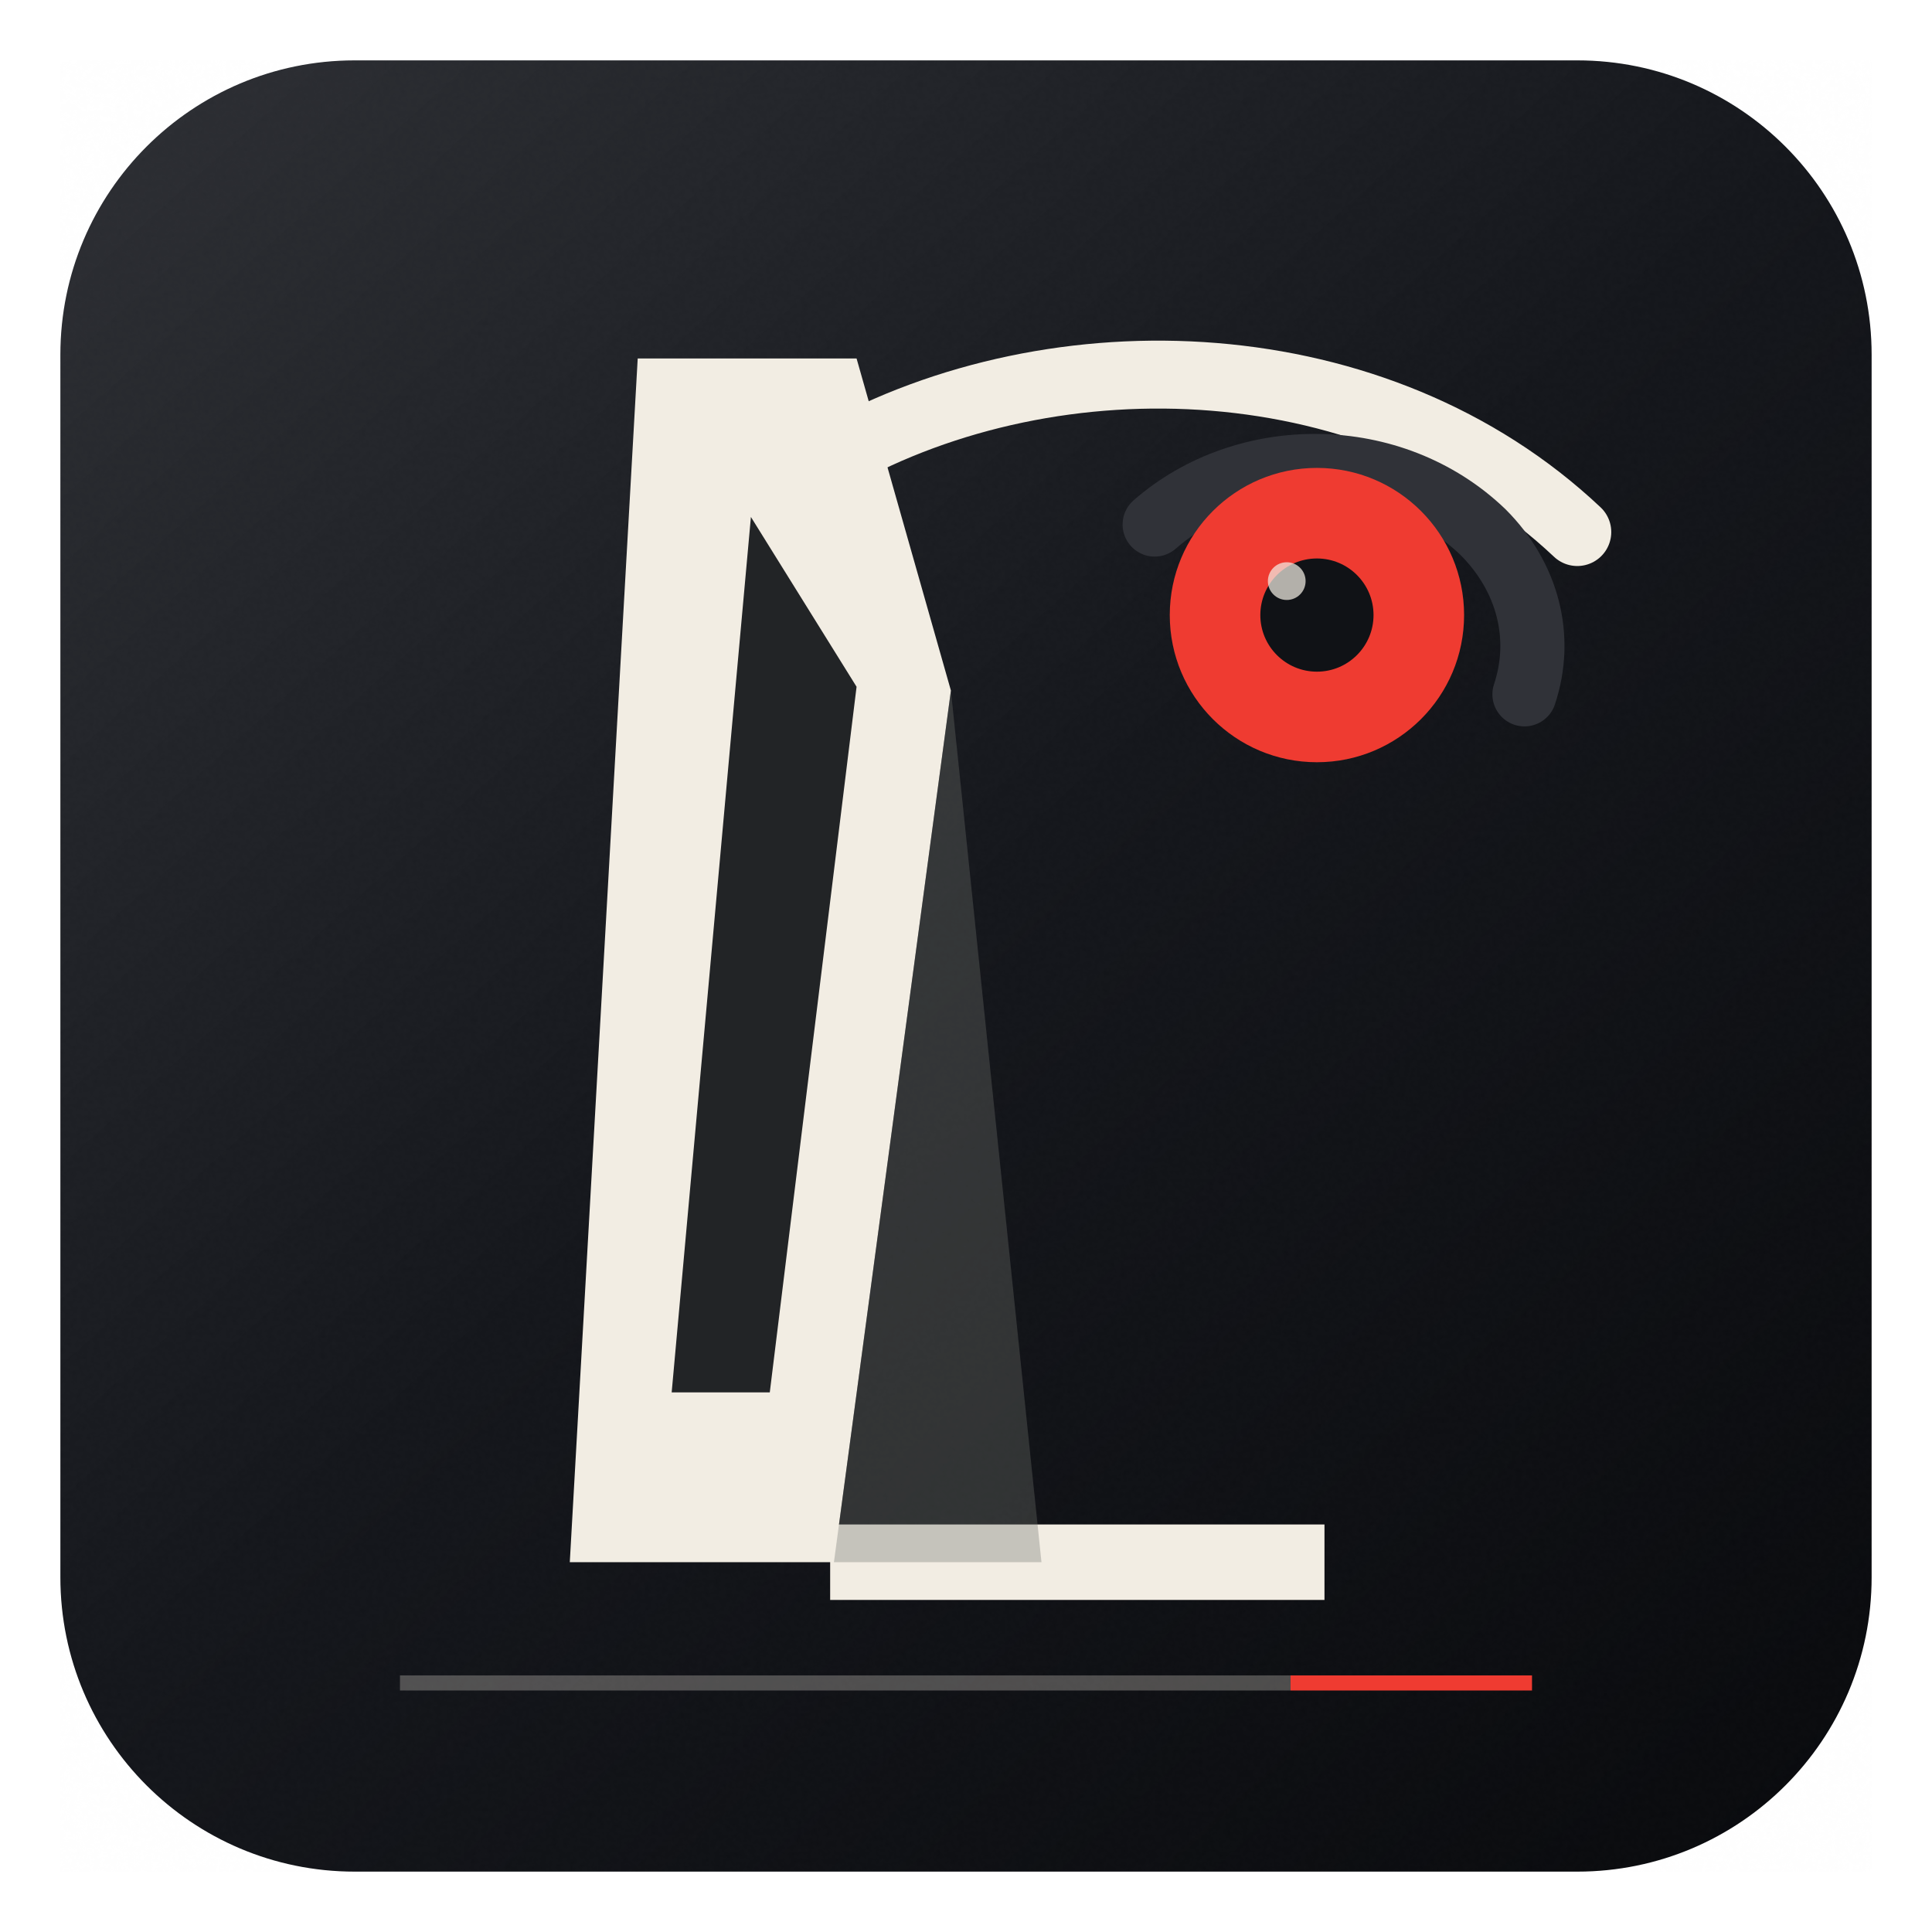
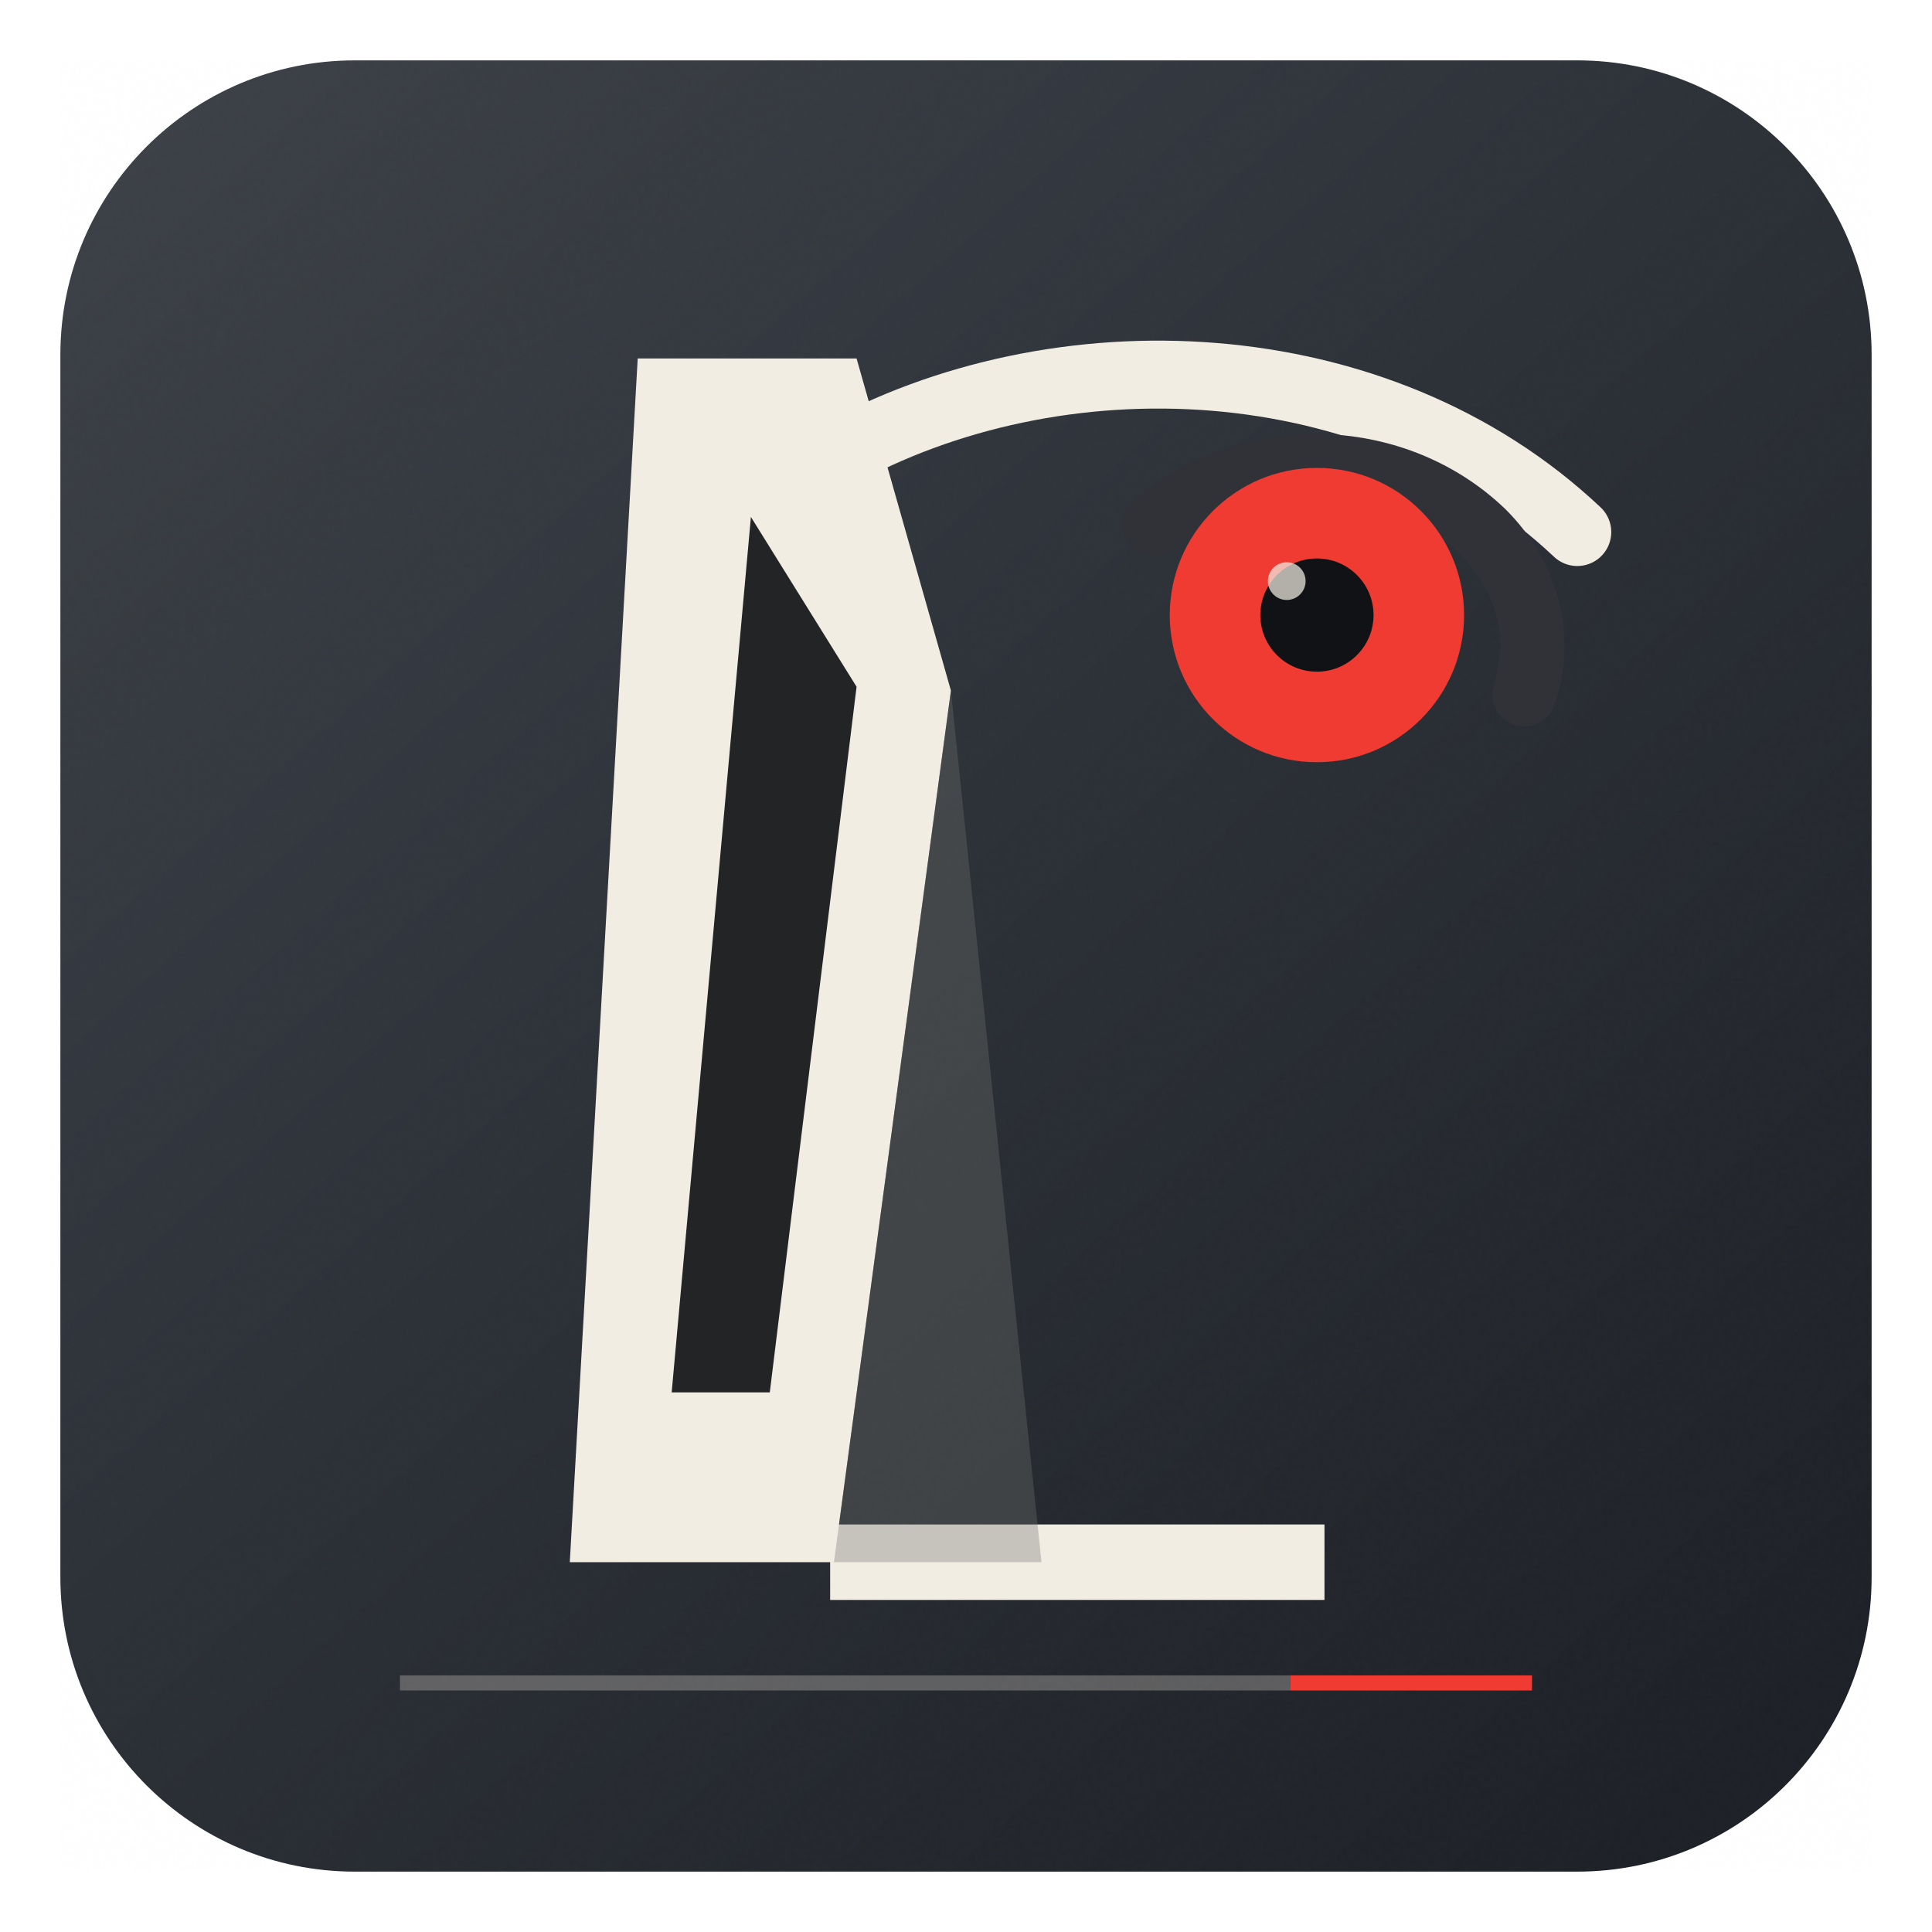
<svg xmlns="http://www.w3.org/2000/svg" width="512" height="512" viewBox="0 0 512 512">
  <defs>
+     <clipPath id="iconClip" clipPathUnits="userSpaceOnUse">
+       <rect x="16" y="16" width="480" height="480" rx="78" />
+     </clipPath>
    <linearGradient id="night" x1="48" y1="24" x2="469" y2="491" gradientUnits="userSpaceOnUse">
-       <stop stop-color="#292b30" />
-       <stop offset="0.48" stop-color="#121419" />
-       <stop offset="1" stop-color="#07080b" />
+       <stop stop-color="#3a3e46" />
+       <stop offset="0.48" stop-color="#292d34" />
+       <stop offset="1" stop-color="#1a1d23" />
+     </linearGradient>
+     <linearGradient id="bodyShade" x1="190" y1="96" x2="478" y2="486" gradientUnits="userSpaceOnUse">
+       <stop stop-color="#292d34" />
+       <stop offset="0.38" stop-color="#1e2228" />
+       <stop offset="0.72" stop-color="#14171c" />
+       <stop offset="1" stop-color="#0b0d11" />
    </linearGradient>
    <radialGradient id="sheen" cx="0" cy="0" r="1" gradientTransform="translate(194 101) rotate(51) scale(390)">
      <stop stop-color="#ffffff" stop-opacity="0.07" />
      <stop offset="0.62" stop-color="#ffffff" stop-opacity="0" />
    </radialGradient>
    <filter id="grain" x="0" y="0" width="100%" height="100%">
      <feTurbulence type="fractalNoise" baseFrequency="0.65" numOctaves="2" seed="29" result="n" />
      <feColorMatrix in="n" type="saturate" values="0" result="m" />
      <feComponentTransfer in="m">
        <feFuncA type="table" tableValues="0 0.038" />
      </feComponentTransfer>
    </filter>
  </defs>
  <rect x="16" y="16" width="480" height="480" rx="78" fill="url(#night)" />
  <rect x="16" y="16" width="480" height="480" rx="78" fill="url(#sheen)" />
  <rect x="16" y="16" width="480" height="480" rx="78" filter="url(#grain)" opacity="0.48" />
  <path d="M169 95H227L252 183L221 414H151L169 95Z" fill="#f2ede3" />
  <path d="M199 137L227 182L204 369H178L199 137Z" fill="#101216" opacity="0.92" />
  <path d="M221 121C280 88 365 91 418 141" fill="none" stroke="#f2ede3" stroke-width="18" stroke-linecap="round" />
  <path d="M306 139C330 118 369 118 393 141C405 153 409 169 404 184" fill="none" stroke="#303238" stroke-width="17" stroke-linecap="round" />
  <circle cx="349" cy="163" r="39" fill="#ef3b31" />
  <circle cx="349" cy="163" r="15" fill="#101216" />
  <circle cx="341" cy="154" r="5" fill="#f2ede3" opacity="0.72" />
  <path d="M220 414H351" stroke="#f2ede3" stroke-width="20" />
  <path d="M252 183L221 414H276" fill="#70716d" opacity="0.34" />
  <path d="M106 446H342" stroke="#f2ede3" stroke-opacity="0.28" stroke-width="4" />
  <path d="M342 446H406" stroke="#ef3b31" stroke-width="4" />
</svg>
